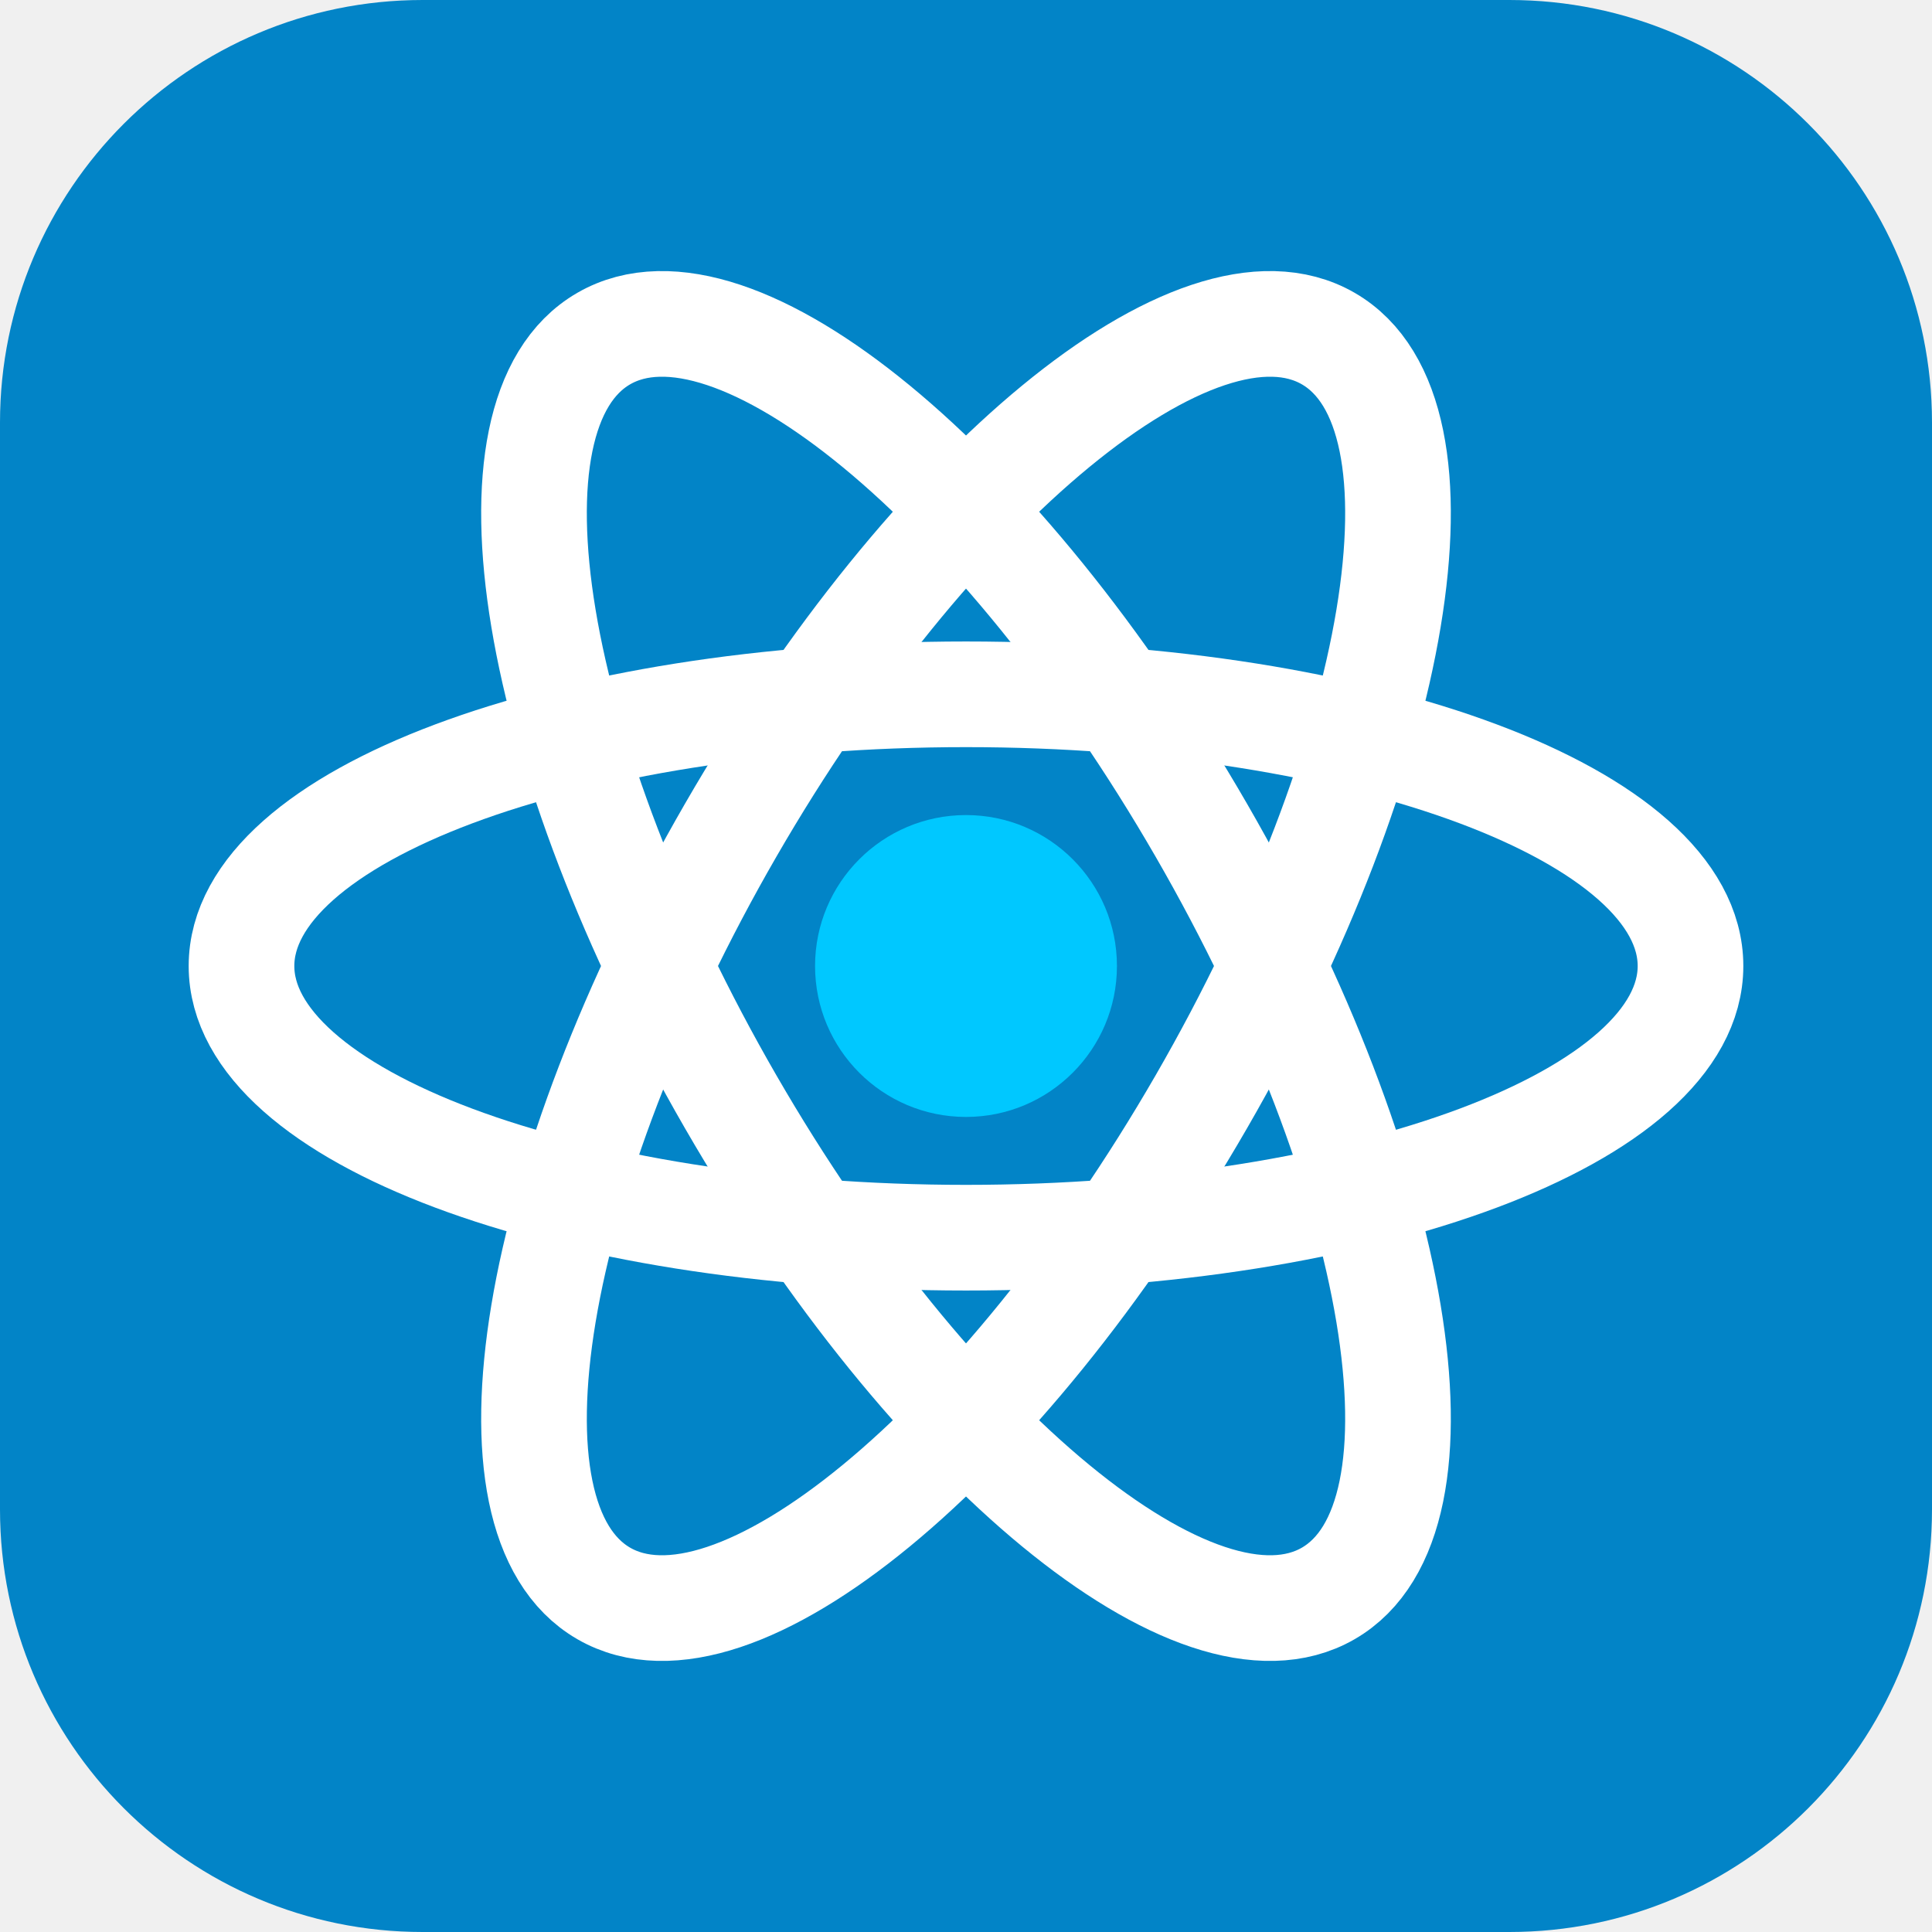
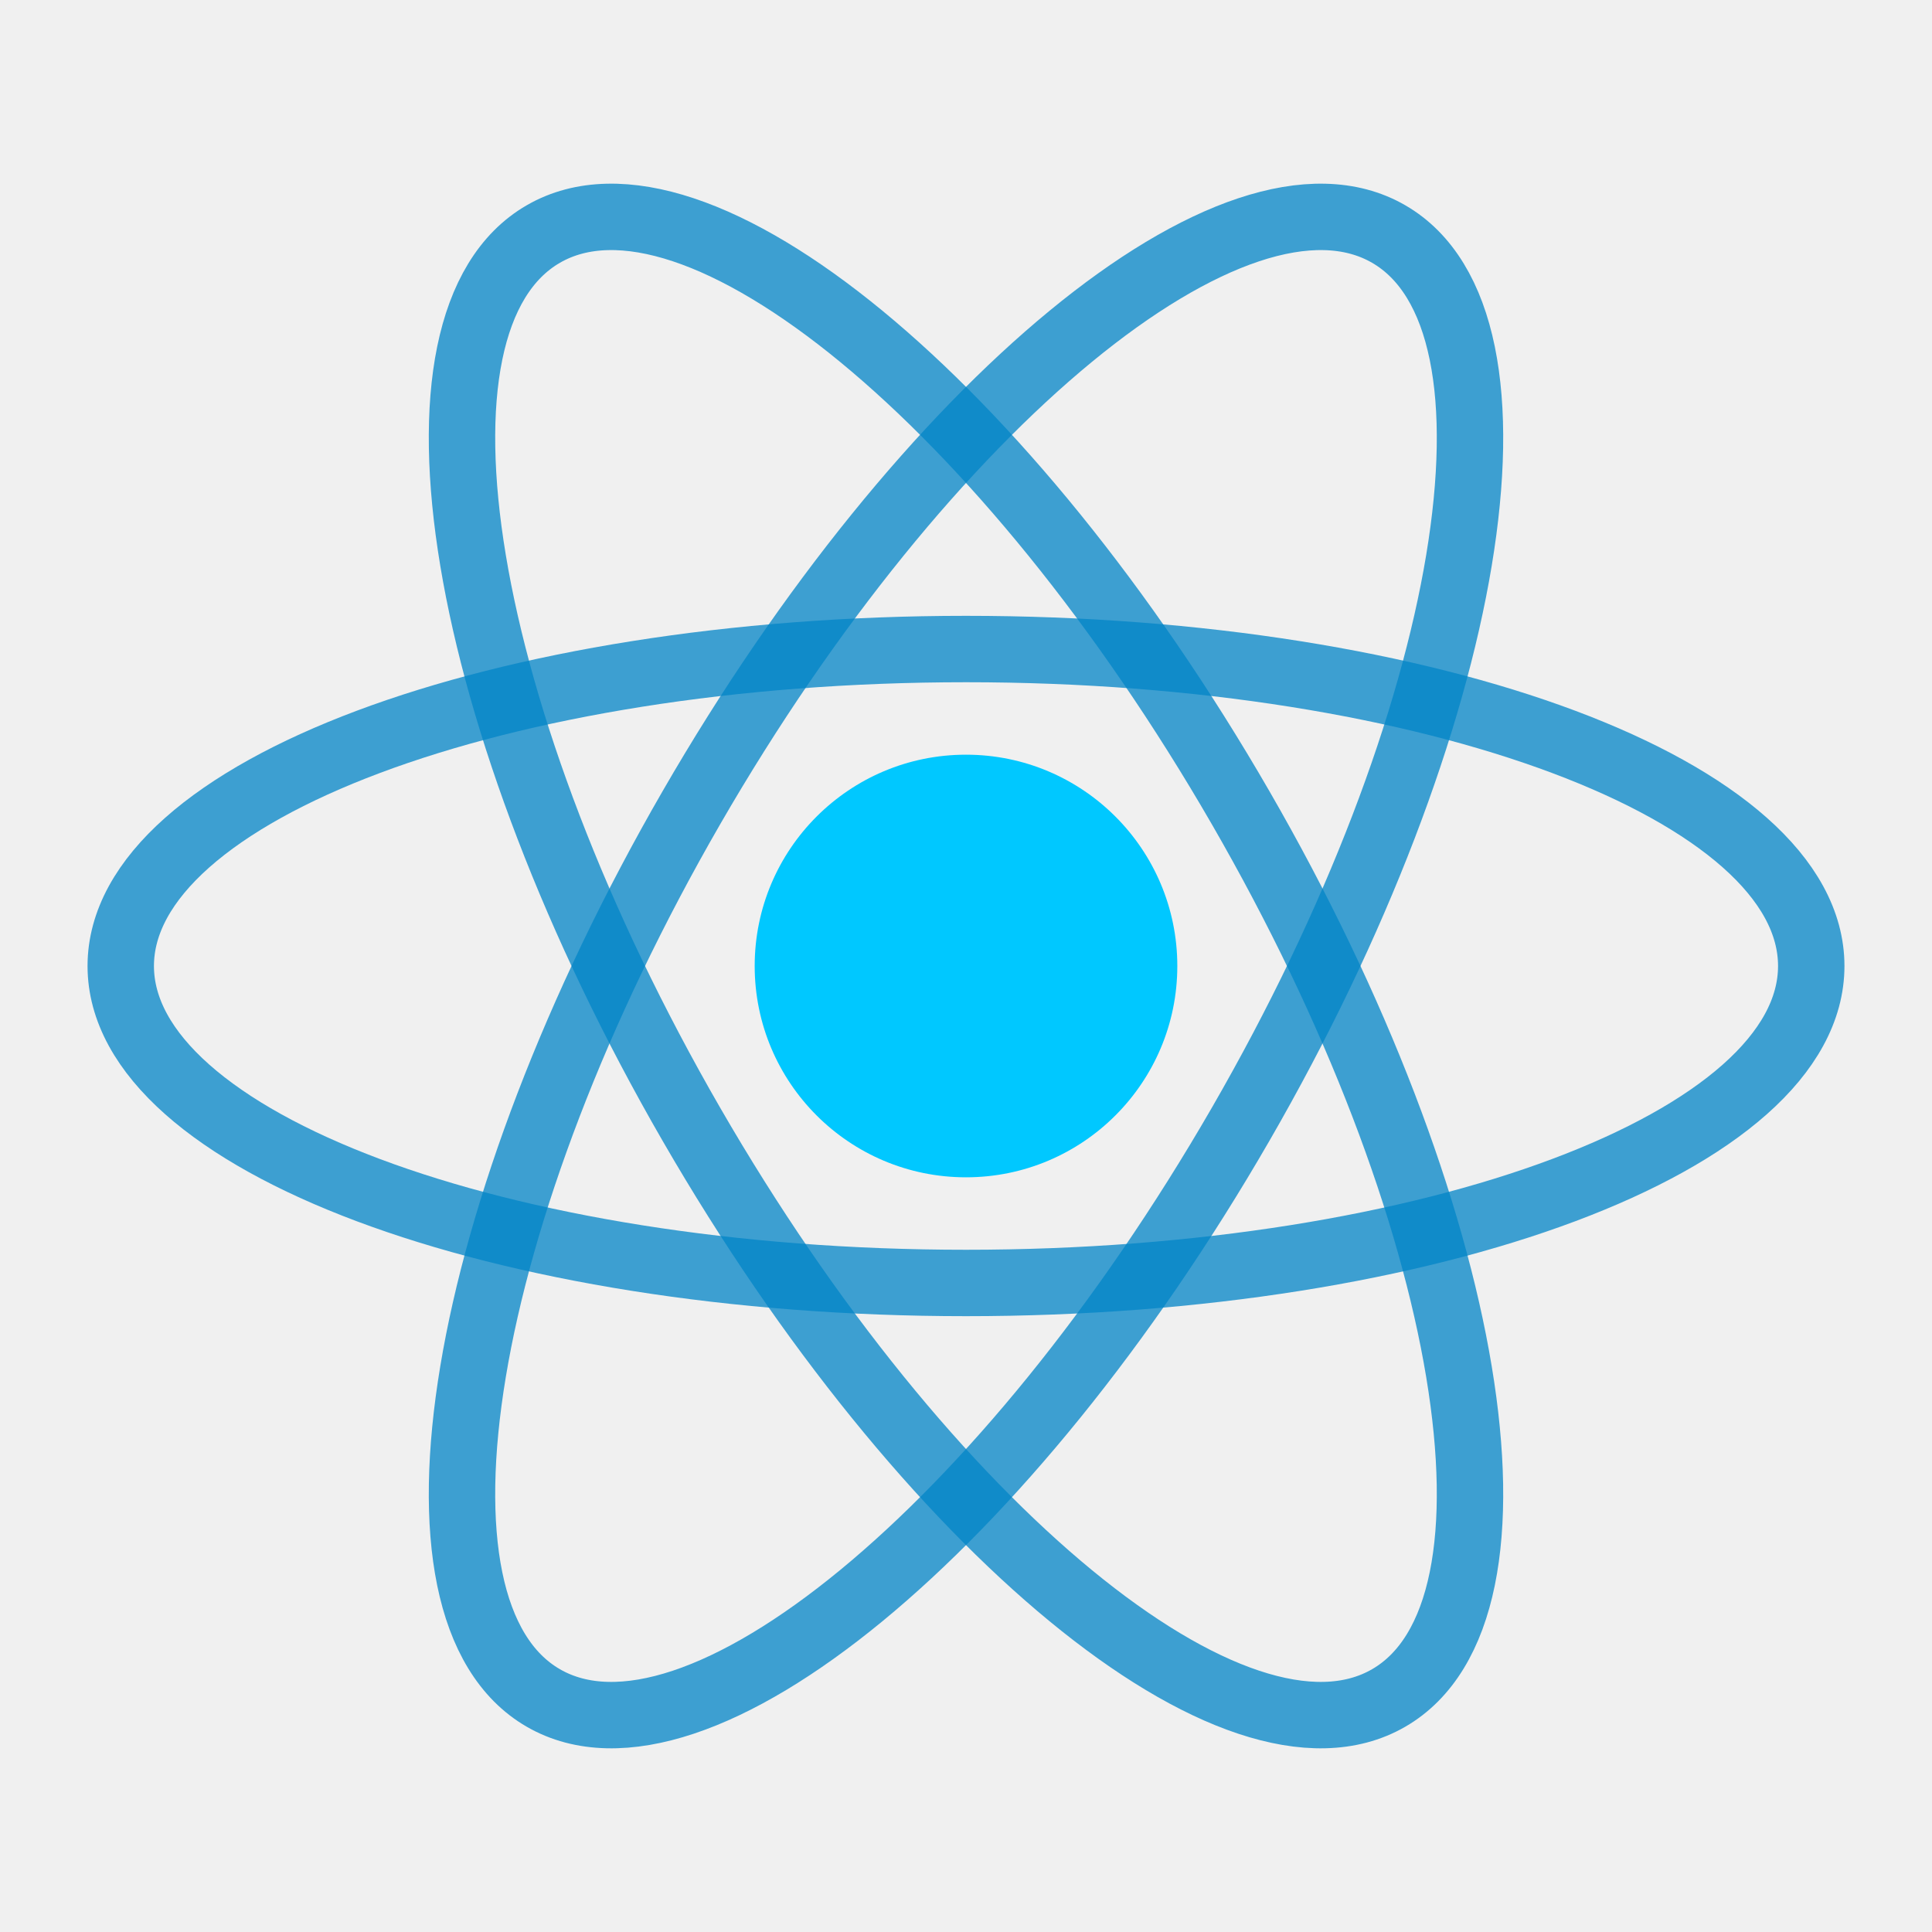
<svg xmlns="http://www.w3.org/2000/svg" viewBox="0 0 64 64">
-   <rect width="64" height="64" rx="14" fill="#0284c7" />
-   <g fill="none" stroke="#ffffff" stroke-width="3.5">
-     <ellipse cx="32" cy="32" rx="24" ry="9" />
-     <ellipse cx="32" cy="32" rx="24" ry="9" transform="rotate(60 32 32)" />
-     <ellipse cx="32" cy="32" rx="24" ry="9" transform="rotate(120 32 32)" />
+   <g fill="none" stroke="#0284c7" stroke-opacity=".75" stroke-width="2.2">
+     <ellipse cx="32" cy="32" rx="28" ry="10.5" />
+     <ellipse cx="32" cy="32" rx="28" ry="10.5" transform="rotate(60 32 32)" />
+     <ellipse cx="32" cy="32" rx="28" ry="10.5" transform="rotate(120 32 32)" />
  </g>
-   <circle cx="32" cy="32" r="5" fill="#00c8ff" />
+   <circle cx="32" cy="32" r="7" fill="#00c8ff" />
</svg>
